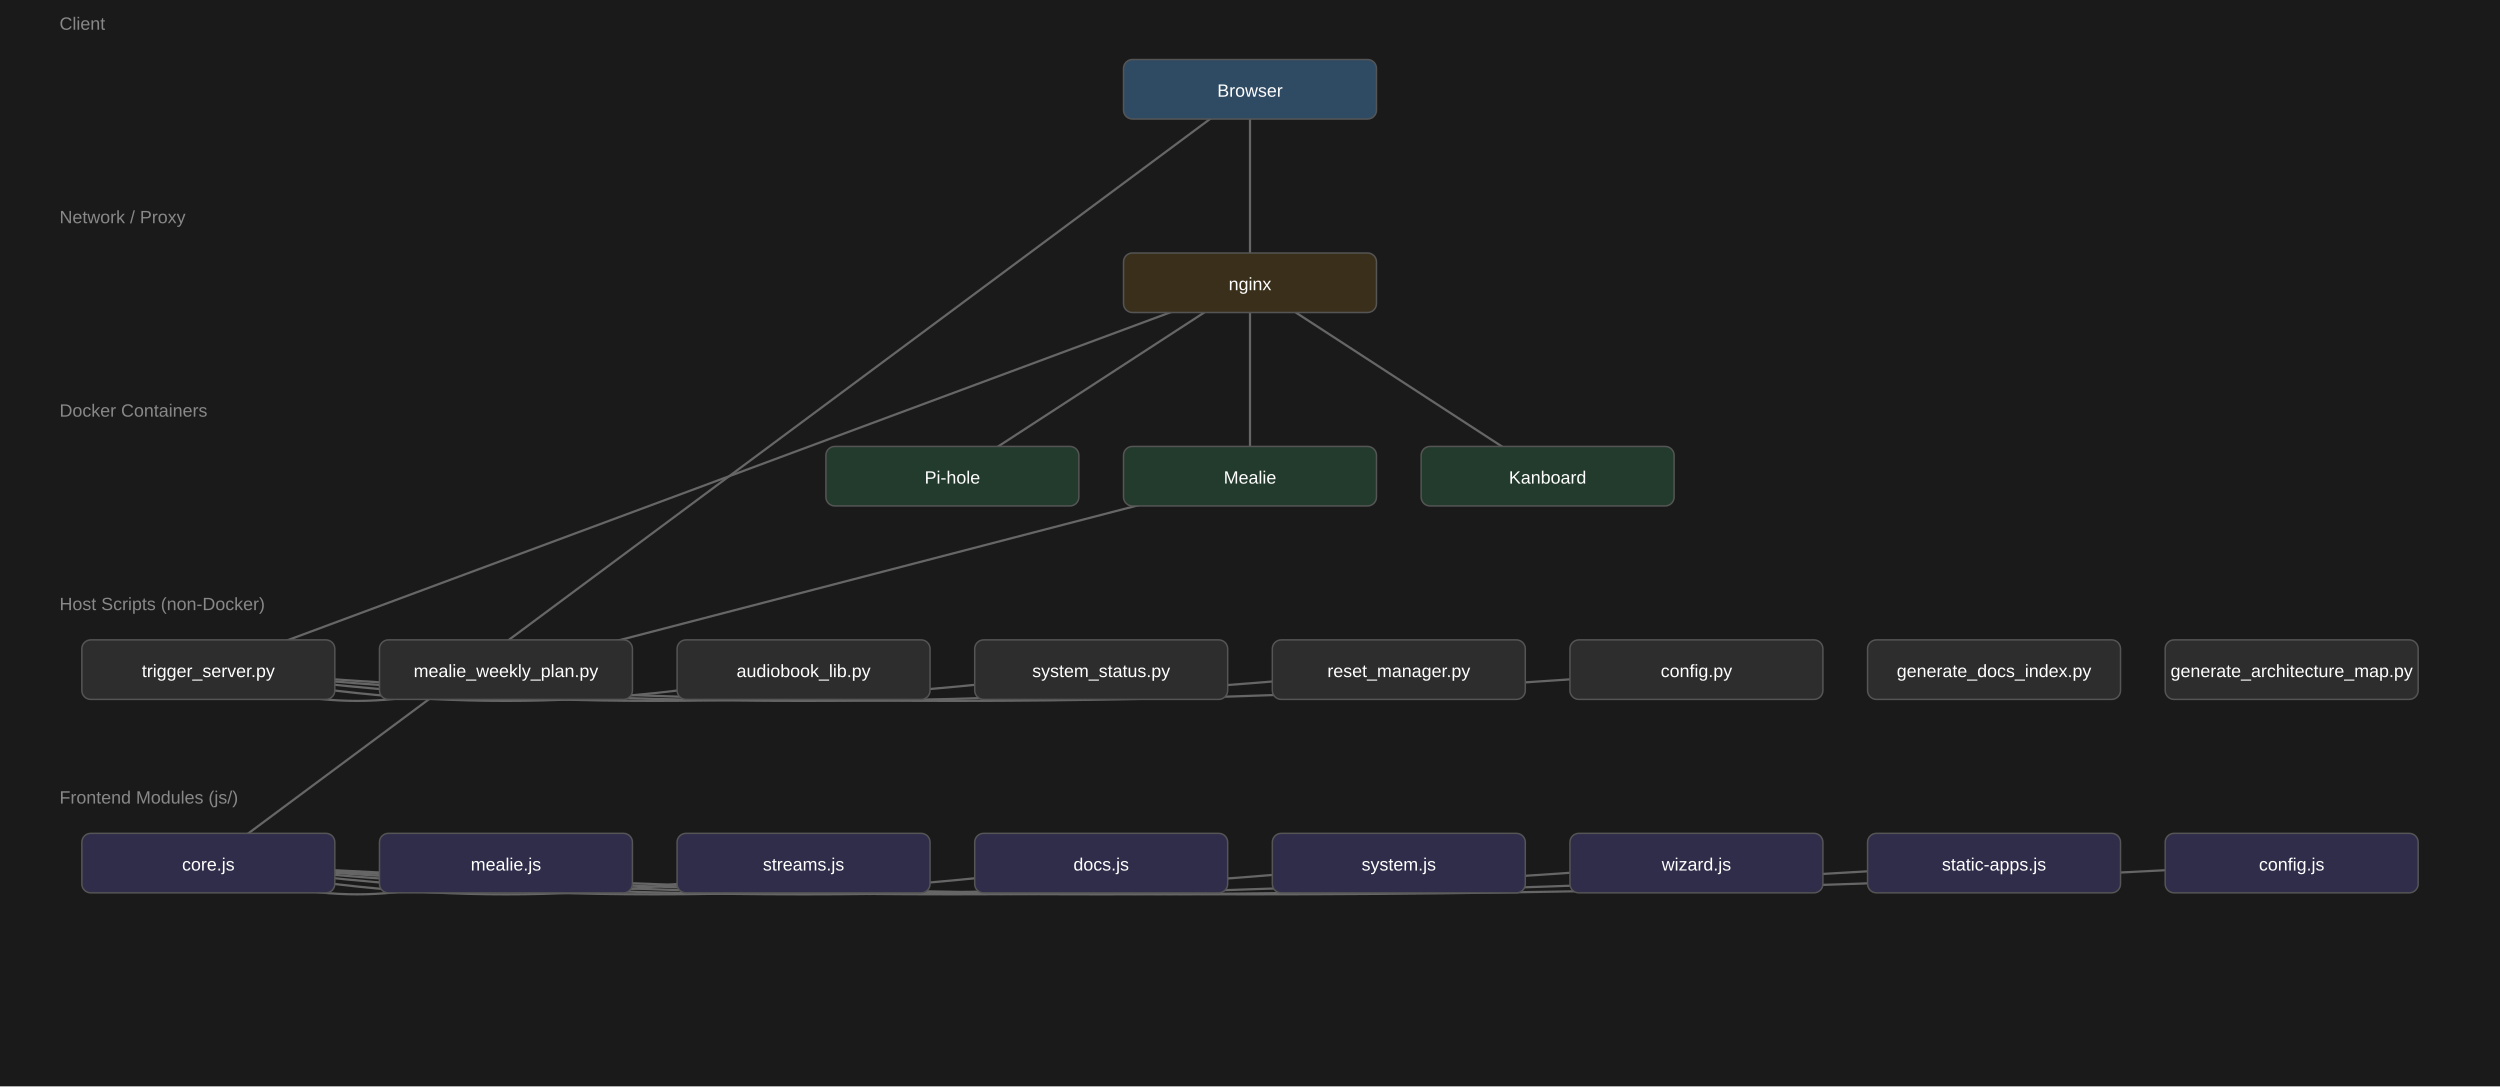
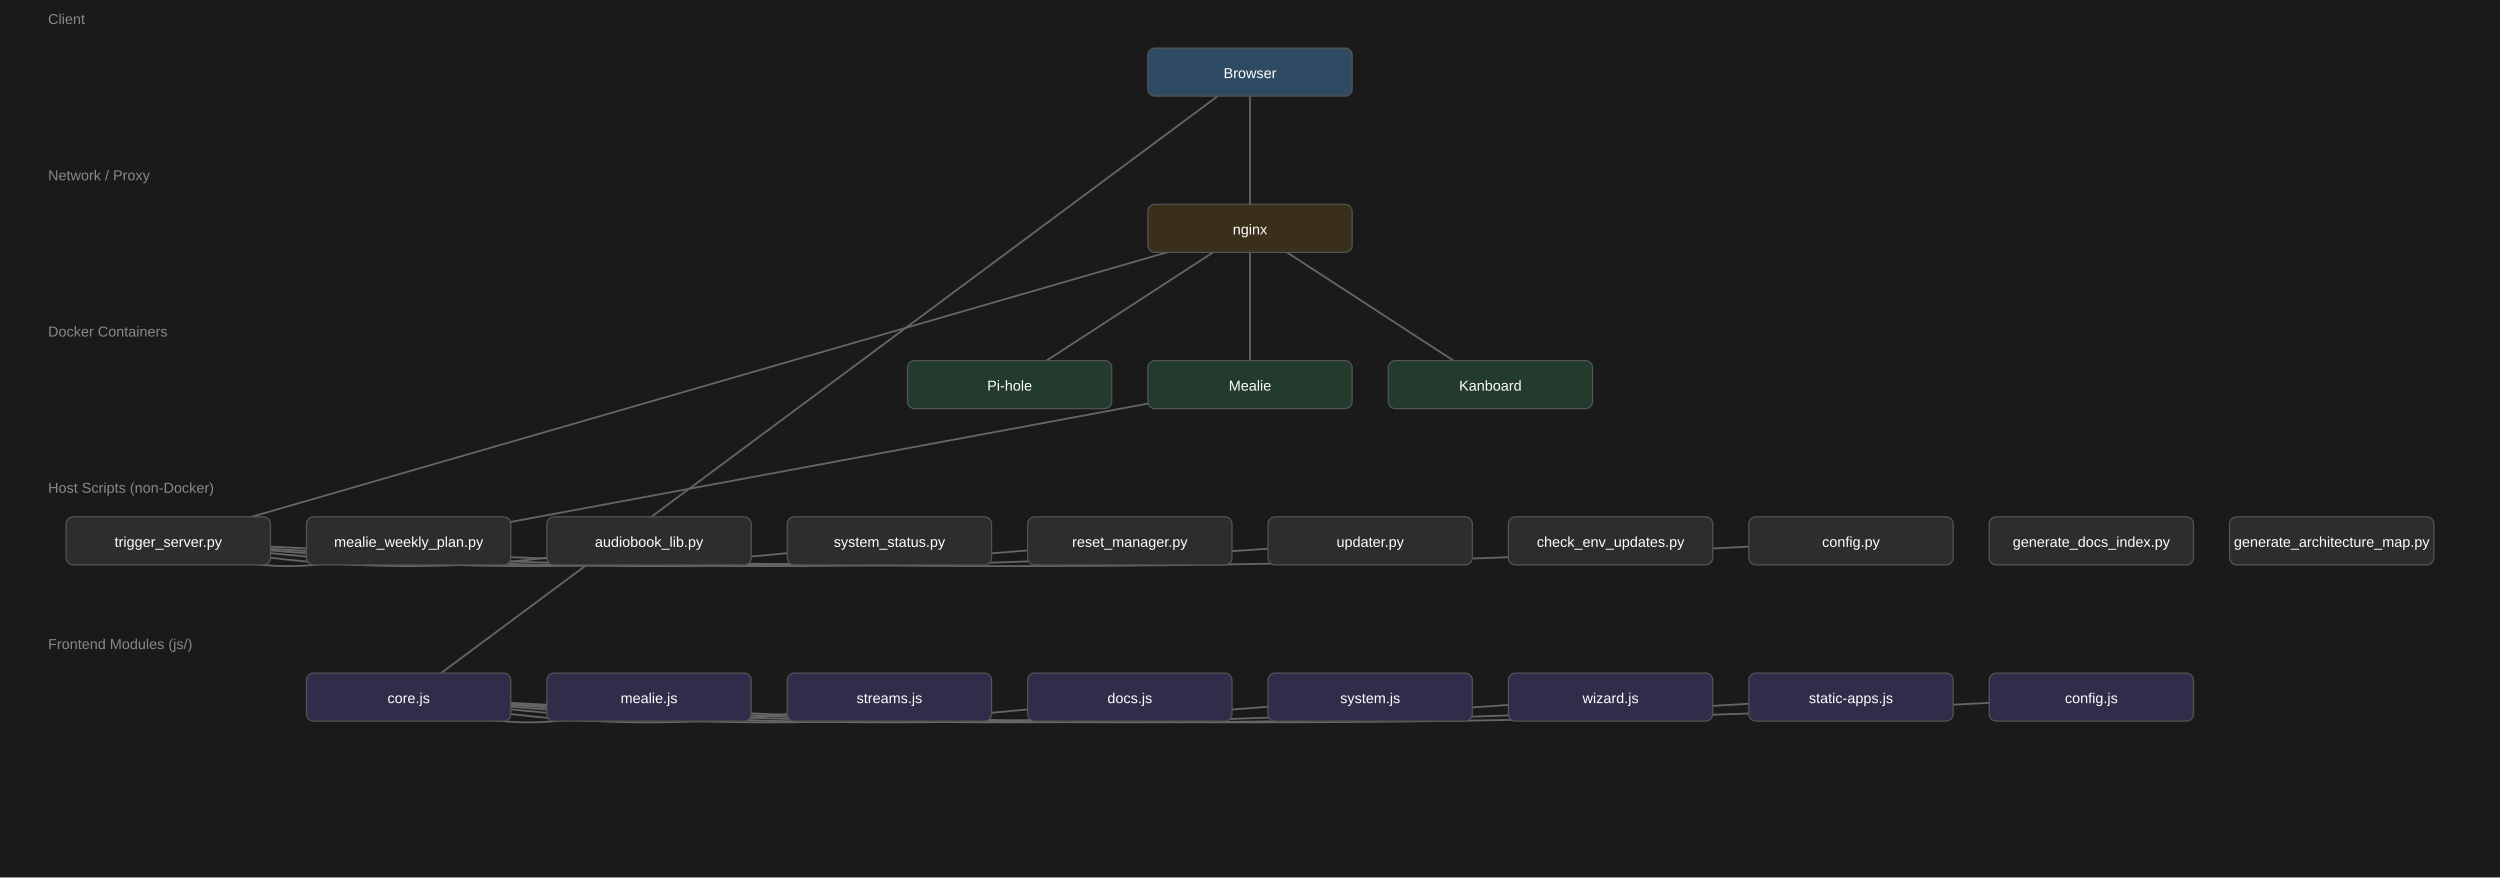
- <svg xmlns="http://www.w3.org/2000/svg" viewBox="0 0 1680 730" font-family="Arial, sans-serif">
+ <svg xmlns="http://www.w3.org/2000/svg" viewBox="0 0 2080 730" font-family="Arial, sans-serif">
  <rect width="100%" height="100%" fill="#1a1a1a" />
  <defs>
    <marker id="arrow" markerWidth="8" markerHeight="8" refX="7" refY="4" orient="auto">
      <path d="M0,0 L8,4 L0,8 Z" fill="#666" />
    </marker>
  </defs>
-   <line data-src="browser" data-dst="nginx" data-src-cx="840.0" data-src-cy="60.0" data-dst-cx="840.0" data-dst-cy="190.0" x1="840.0" y1="60.0" x2="840.0" y2="190.0" stroke="#666" stroke-width="1.5" marker-end="url(#arrow)" />
-   <line data-src="nginx" data-dst="pihole" data-src-cx="840.0" data-src-cy="190.0" data-dst-cx="640.0" data-dst-cy="320.0" x1="840.0" y1="190.0" x2="640.0" y2="320.0" stroke="#666" stroke-width="1.5" marker-end="url(#arrow)" />
-   <line data-src="nginx" data-dst="mealie" data-src-cx="840.0" data-src-cy="190.0" data-dst-cx="840.0" data-dst-cy="320.0" x1="840.0" y1="190.0" x2="840.0" y2="320.0" stroke="#666" stroke-width="1.5" marker-end="url(#arrow)" />
-   <line data-src="nginx" data-dst="kanboard" data-src-cx="840.0" data-src-cy="190.0" data-dst-cx="1040.0" data-dst-cy="320.0" x1="840.0" y1="190.0" x2="1040.0" y2="320.0" stroke="#666" stroke-width="1.5" marker-end="url(#arrow)" />
-   <line data-src="nginx" data-dst="trigger" data-src-cx="840.0" data-src-cy="190.0" data-dst-cx="140.0" data-dst-cy="450.0" x1="840.0" y1="190.0" x2="140.0" y2="450.0" stroke="#666" stroke-width="1.5" marker-end="url(#arrow)" />
+   <line data-src="browser" data-dst="nginx" data-src-cx="1040.0" data-src-cy="60.0" data-dst-cx="1040.0" data-dst-cy="190.0" x1="1040.0" y1="60.0" x2="1040.0" y2="190.0" stroke="#666" stroke-width="1.5" marker-end="url(#arrow)" />
+   <line data-src="nginx" data-dst="pihole" data-src-cx="1040.0" data-src-cy="190.0" data-dst-cx="840.0" data-dst-cy="320.0" x1="1040.0" y1="190.0" x2="840.0" y2="320.0" stroke="#666" stroke-width="1.5" marker-end="url(#arrow)" />
+   <line data-src="nginx" data-dst="mealie" data-src-cx="1040.0" data-src-cy="190.0" data-dst-cx="1040.0" data-dst-cy="320.0" x1="1040.0" y1="190.0" x2="1040.0" y2="320.0" stroke="#666" stroke-width="1.5" marker-end="url(#arrow)" />
+   <line data-src="nginx" data-dst="kanboard" data-src-cx="1040.0" data-src-cy="190.0" data-dst-cx="1240.0" data-dst-cy="320.0" x1="1040.0" y1="190.0" x2="1240.0" y2="320.0" stroke="#666" stroke-width="1.5" marker-end="url(#arrow)" />
+   <line data-src="nginx" data-dst="trigger" data-src-cx="1040.0" data-src-cy="190.0" data-dst-cx="140.0" data-dst-cy="450.0" x1="1040.0" y1="190.0" x2="140.0" y2="450.0" stroke="#666" stroke-width="1.5" marker-end="url(#arrow)" />
  <path data-src="trigger" data-dst="mwp" data-src-cx="140.0" data-src-cy="450.0" data-dst-cx="340.0" data-dst-cy="450.0" d="M 140.0,450.0 Q 240.0,492.0 340.0,450.0" fill="none" stroke="#666" stroke-width="1.5" marker-end="url(#arrow)" />
  <path data-src="trigger" data-dst="alib" data-src-cx="140.0" data-src-cy="450.0" data-dst-cx="540.0" data-dst-cy="450.0" d="M 140.0,450.0 Q 340.0,492.0 540.0,450.0" fill="none" stroke="#666" stroke-width="1.5" marker-end="url(#arrow)" />
  <path data-src="trigger" data-dst="sysstat" data-src-cx="140.0" data-src-cy="450.0" data-dst-cx="740.0" data-dst-cy="450.0" d="M 140.0,450.0 Q 440.0,492.0 740.0,450.0" fill="none" stroke="#666" stroke-width="1.5" marker-end="url(#arrow)" />
  <path data-src="trigger" data-dst="resetmgr" data-src-cx="140.0" data-src-cy="450.0" data-dst-cx="940.0" data-dst-cy="450.0" d="M 140.0,450.0 Q 540.0,492.0 940.0,450.0" fill="none" stroke="#666" stroke-width="1.5" marker-end="url(#arrow)" />
-   <line data-src="mwp" data-dst="mealie" data-src-cx="340.0" data-src-cy="450.0" data-dst-cx="840.0" data-dst-cy="320.0" x1="340.0" y1="450.0" x2="840.0" y2="320.0" stroke="#666" stroke-width="1.5" marker-end="url(#arrow)" />
-   <path data-src="mealie_js" data-dst="core_js" data-src-cx="340.0" data-src-cy="580.0" data-dst-cx="140.0" data-dst-cy="580.0" d="M 340.0,580.0 Q 240.0,622.0 140.0,580.0" fill="none" stroke="#666" stroke-width="1.5" marker-end="url(#arrow)" />
-   <path data-src="streams_js" data-dst="core_js" data-src-cx="540.0" data-src-cy="580.0" data-dst-cx="140.0" data-dst-cy="580.0" d="M 540.0,580.0 Q 340.0,622.0 140.0,580.0" fill="none" stroke="#666" stroke-width="1.5" marker-end="url(#arrow)" />
-   <path data-src="docs_js" data-dst="core_js" data-src-cx="740.0" data-src-cy="580.0" data-dst-cx="140.0" data-dst-cy="580.0" d="M 740.0,580.0 Q 440.0,622.0 140.0,580.0" fill="none" stroke="#666" stroke-width="1.5" marker-end="url(#arrow)" />
-   <path data-src="system_js" data-dst="core_js" data-src-cx="940.0" data-src-cy="580.0" data-dst-cx="140.0" data-dst-cy="580.0" d="M 940.0,580.0 Q 540.0,622.0 140.0,580.0" fill="none" stroke="#666" stroke-width="1.5" marker-end="url(#arrow)" />
-   <path data-src="wizard_js" data-dst="core_js" data-src-cx="1140.0" data-src-cy="580.0" data-dst-cx="140.0" data-dst-cy="580.0" d="M 1140.0,580.0 Q 640.0,622.0 140.0,580.0" fill="none" stroke="#666" stroke-width="1.5" marker-end="url(#arrow)" />
-   <path data-src="static_js" data-dst="core_js" data-src-cx="1340.0" data-src-cy="580.0" data-dst-cx="140.0" data-dst-cy="580.0" d="M 1340.0,580.0 Q 740.0,622.0 140.0,580.0" fill="none" stroke="#666" stroke-width="1.5" marker-end="url(#arrow)" />
-   <line data-src="browser" data-dst="core_js" data-src-cx="840.0" data-src-cy="60.0" data-dst-cx="140.0" data-dst-cy="580.0" x1="840.0" y1="60.0" x2="140.0" y2="580.0" stroke="#666" stroke-width="1.5" marker-end="url(#arrow)" />
-   <path data-src="trigger" data-dst="config_py" data-src-cx="140.0" data-src-cy="450.0" data-dst-cx="1140.0" data-dst-cy="450.0" d="M 140.0,450.0 Q 640.0,492.0 1140.0,450.0" fill="none" stroke="#666" stroke-width="1.5" marker-end="url(#arrow)" />
-   <path data-src="config_js" data-dst="core_js" data-src-cx="1540.0" data-src-cy="580.0" data-dst-cx="140.0" data-dst-cy="580.0" d="M 1540.0,580.0 Q 840.0,622.0 140.0,580.0" fill="none" stroke="#666" stroke-width="1.5" marker-end="url(#arrow)" />
+   <path data-src="trigger" data-dst="updater" data-src-cx="140.0" data-src-cy="450.0" data-dst-cx="1140.0" data-dst-cy="450.0" d="M 140.0,450.0 Q 640.0,492.0 1140.0,450.0" fill="none" stroke="#666" stroke-width="1.5" marker-end="url(#arrow)" />
+   <line data-src="mwp" data-dst="mealie" data-src-cx="340.0" data-src-cy="450.0" data-dst-cx="1040.0" data-dst-cy="320.0" x1="340.0" y1="450.0" x2="1040.0" y2="320.0" stroke="#666" stroke-width="1.5" marker-end="url(#arrow)" />
+   <path data-src="mealie_js" data-dst="core_js" data-src-cx="540.0" data-src-cy="580.0" data-dst-cx="340.0" data-dst-cy="580.0" d="M 540.0,580.0 Q 440.0,622.0 340.0,580.0" fill="none" stroke="#666" stroke-width="1.5" marker-end="url(#arrow)" />
+   <path data-src="streams_js" data-dst="core_js" data-src-cx="740.0" data-src-cy="580.0" data-dst-cx="340.0" data-dst-cy="580.0" d="M 740.0,580.0 Q 540.0,622.0 340.0,580.0" fill="none" stroke="#666" stroke-width="1.5" marker-end="url(#arrow)" />
+   <path data-src="docs_js" data-dst="core_js" data-src-cx="940.0" data-src-cy="580.0" data-dst-cx="340.0" data-dst-cy="580.0" d="M 940.0,580.0 Q 640.0,622.0 340.0,580.0" fill="none" stroke="#666" stroke-width="1.5" marker-end="url(#arrow)" />
+   <path data-src="system_js" data-dst="core_js" data-src-cx="1140.0" data-src-cy="580.0" data-dst-cx="340.0" data-dst-cy="580.0" d="M 1140.0,580.0 Q 740.0,622.0 340.0,580.0" fill="none" stroke="#666" stroke-width="1.5" marker-end="url(#arrow)" />
+   <path data-src="wizard_js" data-dst="core_js" data-src-cx="1340.0" data-src-cy="580.0" data-dst-cx="340.0" data-dst-cy="580.0" d="M 1340.0,580.0 Q 840.0,622.0 340.0,580.0" fill="none" stroke="#666" stroke-width="1.5" marker-end="url(#arrow)" />
+   <path data-src="static_js" data-dst="core_js" data-src-cx="1540.0" data-src-cy="580.0" data-dst-cx="340.0" data-dst-cy="580.0" d="M 1540.0,580.0 Q 940.0,622.0 340.0,580.0" fill="none" stroke="#666" stroke-width="1.5" marker-end="url(#arrow)" />
+   <line data-src="browser" data-dst="core_js" data-src-cx="1040.0" data-src-cy="60.0" data-dst-cx="340.0" data-dst-cy="580.0" x1="1040.0" y1="60.0" x2="340.0" y2="580.0" stroke="#666" stroke-width="1.5" marker-end="url(#arrow)" />
+   <path data-src="trigger" data-dst="config_py" data-src-cx="140.0" data-src-cy="450.0" data-dst-cx="1540.0" data-dst-cy="450.0" d="M 140.0,450.0 Q 840.0,492.0 1540.0,450.0" fill="none" stroke="#666" stroke-width="1.5" marker-end="url(#arrow)" />
+   <path data-src="config_js" data-dst="core_js" data-src-cx="1740.0" data-src-cy="580.0" data-dst-cx="340.0" data-dst-cy="580.0" d="M 1740.0,580.0 Q 1040.0,622.0 340.0,580.0" fill="none" stroke="#666" stroke-width="1.5" marker-end="url(#arrow)" />
  <text x="40" y="20" fill="#888" font-size="12">Client</text>
  <text x="40" y="150" fill="#888" font-size="12">Network / Proxy</text>
  <text x="40" y="280" fill="#888" font-size="12">Docker Containers</text>
  <text x="40" y="410" fill="#888" font-size="12">Host Scripts (non-Docker)</text>
  <text x="40" y="540" fill="#888" font-size="12">Frontend Modules (js/)</text>
-   <g class="node-group" data-node-id="browser" transform="translate(755.0, 40)" data-x-y="755.0,40">
+   <g class="node-group" data-node-id="browser" transform="translate(955.0, 40)" data-x-y="955.0,40">
    <rect data-node-id="browser" x="0" y="0" width="170" height="40" rx="6" fill="#2f4a63" stroke="#555" />
    <text x="85.0" y="25.0" fill="white" font-size="12" text-anchor="middle" style="pointer-events:none;">Browser</text>
  </g>
-   <g class="node-group" data-node-id="nginx" transform="translate(755.0, 170)" data-x-y="755.0,170">
+   <g class="node-group" data-node-id="nginx" transform="translate(955.0, 170)" data-x-y="955.0,170">
    <rect data-node-id="nginx" x="0" y="0" width="170" height="40" rx="6" fill="#3a2f1a" stroke="#555" />
    <text x="85.0" y="25.0" fill="white" font-size="12" text-anchor="middle" style="pointer-events:none;">nginx</text>
  </g>
-   <g class="node-group" data-node-id="pihole" transform="translate(555.0, 300)" data-x-y="555.0,300">
+   <g class="node-group" data-node-id="pihole" transform="translate(755.0, 300)" data-x-y="755.0,300">
    <rect data-node-id="pihole" x="0" y="0" width="170" height="40" rx="6" fill="#233b2d" stroke="#555" />
    <text x="85.0" y="25.0" fill="white" font-size="12" text-anchor="middle" style="pointer-events:none;">Pi-hole</text>
  </g>
-   <g class="node-group" data-node-id="mealie" transform="translate(755.0, 300)" data-x-y="755.0,300">
+   <g class="node-group" data-node-id="mealie" transform="translate(955.0, 300)" data-x-y="955.0,300">
    <rect data-node-id="mealie" x="0" y="0" width="170" height="40" rx="6" fill="#233b2d" stroke="#555" />
    <text x="85.0" y="25.0" fill="white" font-size="12" text-anchor="middle" style="pointer-events:none;">Mealie</text>
  </g>
-   <g class="node-group" data-node-id="kanboard" transform="translate(955.0, 300)" data-x-y="955.0,300">
+   <g class="node-group" data-node-id="kanboard" transform="translate(1155.0, 300)" data-x-y="1155.0,300">
    <rect data-node-id="kanboard" x="0" y="0" width="170" height="40" rx="6" fill="#233b2d" stroke="#555" />
    <text x="85.0" y="25.0" fill="white" font-size="12" text-anchor="middle" style="pointer-events:none;">Kanboard</text>
  </g>
  <g class="node-group" data-node-id="trigger" transform="translate(55.0, 430)" data-x-y="55.0,430">
    <rect data-node-id="trigger" x="0" y="0" width="170" height="40" rx="6" fill="#2d2d2d" stroke="#555" />
    <text x="85.0" y="25.0" fill="white" font-size="12" text-anchor="middle" style="pointer-events:none;">trigger_server.py</text>
  </g>
  <g class="node-group" data-node-id="mwp" transform="translate(255.0, 430)" data-x-y="255.0,430">
    <rect data-node-id="mwp" x="0" y="0" width="170" height="40" rx="6" fill="#2d2d2d" stroke="#555" />
    <text x="85.0" y="25.0" fill="white" font-size="12" text-anchor="middle" style="pointer-events:none;">mealie_weekly_plan.py</text>
  </g>
  <g class="node-group" data-node-id="alib" transform="translate(455.0, 430)" data-x-y="455.0,430">
    <rect data-node-id="alib" x="0" y="0" width="170" height="40" rx="6" fill="#2d2d2d" stroke="#555" />
    <text x="85.0" y="25.0" fill="white" font-size="12" text-anchor="middle" style="pointer-events:none;">audiobook_lib.py</text>
  </g>
  <g class="node-group" data-node-id="sysstat" transform="translate(655.0, 430)" data-x-y="655.0,430">
    <rect data-node-id="sysstat" x="0" y="0" width="170" height="40" rx="6" fill="#2d2d2d" stroke="#555" />
    <text x="85.0" y="25.0" fill="white" font-size="12" text-anchor="middle" style="pointer-events:none;">system_status.py</text>
  </g>
  <g class="node-group" data-node-id="resetmgr" transform="translate(855.0, 430)" data-x-y="855.0,430">
    <rect data-node-id="resetmgr" x="0" y="0" width="170" height="40" rx="6" fill="#2d2d2d" stroke="#555" />
    <text x="85.0" y="25.0" fill="white" font-size="12" text-anchor="middle" style="pointer-events:none;">reset_manager.py</text>
  </g>
-   <g class="node-group" data-node-id="core_js" transform="translate(55.0, 560)" data-x-y="55.0,560">
+   <g class="node-group" data-node-id="updater" transform="translate(1055.0, 430)" data-x-y="1055.0,430">
+     <rect data-node-id="updater" x="0" y="0" width="170" height="40" rx="6" fill="#2d2d2d" stroke="#555" />
+     <text x="85.0" y="25.0" fill="white" font-size="12" text-anchor="middle" style="pointer-events:none;">updater.py</text>
+   </g>
+   <g class="node-group" data-node-id="envcheck" transform="translate(1255.0, 430)" data-x-y="1255.0,430">
+     <rect data-node-id="envcheck" x="0" y="0" width="170" height="40" rx="6" fill="#2d2d2d" stroke="#555" />
+     <text x="85.0" y="25.0" fill="white" font-size="12" text-anchor="middle" style="pointer-events:none;">check_env_updates.py</text>
+   </g>
+   <g class="node-group" data-node-id="core_js" transform="translate(255.0, 560)" data-x-y="255.0,560">
    <rect data-node-id="core_js" x="0" y="0" width="170" height="40" rx="6" fill="#2f2d4a" stroke="#555" />
    <text x="85.0" y="25.0" fill="white" font-size="12" text-anchor="middle" style="pointer-events:none;">core.js</text>
  </g>
-   <g class="node-group" data-node-id="mealie_js" transform="translate(255.0, 560)" data-x-y="255.0,560">
+   <g class="node-group" data-node-id="mealie_js" transform="translate(455.0, 560)" data-x-y="455.0,560">
    <rect data-node-id="mealie_js" x="0" y="0" width="170" height="40" rx="6" fill="#2f2d4a" stroke="#555" />
    <text x="85.0" y="25.0" fill="white" font-size="12" text-anchor="middle" style="pointer-events:none;">mealie.js</text>
  </g>
-   <g class="node-group" data-node-id="streams_js" transform="translate(455.0, 560)" data-x-y="455.0,560">
+   <g class="node-group" data-node-id="streams_js" transform="translate(655.0, 560)" data-x-y="655.0,560">
    <rect data-node-id="streams_js" x="0" y="0" width="170" height="40" rx="6" fill="#2f2d4a" stroke="#555" />
    <text x="85.0" y="25.0" fill="white" font-size="12" text-anchor="middle" style="pointer-events:none;">streams.js</text>
  </g>
-   <g class="node-group" data-node-id="docs_js" transform="translate(655.0, 560)" data-x-y="655.0,560">
+   <g class="node-group" data-node-id="docs_js" transform="translate(855.0, 560)" data-x-y="855.0,560">
    <rect data-node-id="docs_js" x="0" y="0" width="170" height="40" rx="6" fill="#2f2d4a" stroke="#555" />
    <text x="85.0" y="25.0" fill="white" font-size="12" text-anchor="middle" style="pointer-events:none;">docs.js</text>
  </g>
-   <g class="node-group" data-node-id="system_js" transform="translate(855.0, 560)" data-x-y="855.0,560">
+   <g class="node-group" data-node-id="system_js" transform="translate(1055.0, 560)" data-x-y="1055.0,560">
    <rect data-node-id="system_js" x="0" y="0" width="170" height="40" rx="6" fill="#2f2d4a" stroke="#555" />
    <text x="85.0" y="25.0" fill="white" font-size="12" text-anchor="middle" style="pointer-events:none;">system.js</text>
  </g>
-   <g class="node-group" data-node-id="wizard_js" transform="translate(1055.0, 560)" data-x-y="1055.0,560">
+   <g class="node-group" data-node-id="wizard_js" transform="translate(1255.0, 560)" data-x-y="1255.0,560">
    <rect data-node-id="wizard_js" x="0" y="0" width="170" height="40" rx="6" fill="#2f2d4a" stroke="#555" />
    <text x="85.0" y="25.0" fill="white" font-size="12" text-anchor="middle" style="pointer-events:none;">wizard.js</text>
  </g>
-   <g class="node-group" data-node-id="static_js" transform="translate(1255.0, 560)" data-x-y="1255.0,560">
+   <g class="node-group" data-node-id="static_js" transform="translate(1455.0, 560)" data-x-y="1455.0,560">
    <rect data-node-id="static_js" x="0" y="0" width="170" height="40" rx="6" fill="#2f2d4a" stroke="#555" />
    <text x="85.0" y="25.0" fill="white" font-size="12" text-anchor="middle" style="pointer-events:none;">static-apps.js</text>
  </g>
-   <g class="node-group" data-node-id="config_py" transform="translate(1055.0, 430)" data-x-y="1055.0,430">
+   <g class="node-group" data-node-id="config_py" transform="translate(1455.0, 430)" data-x-y="1455.0,430">
    <rect data-node-id="config_py" x="0" y="0" width="170" height="40" rx="6" fill="#2d2d2d" stroke="#555" />
    <text x="85.0" y="25.0" fill="white" font-size="12" text-anchor="middle" style="pointer-events:none;">config.py</text>
  </g>
-   <g class="node-group" data-node-id="config_js" transform="translate(1455.0, 560)" data-x-y="1455.0,560">
+   <g class="node-group" data-node-id="config_js" transform="translate(1655.0, 560)" data-x-y="1655.0,560">
    <rect data-node-id="config_js" x="0" y="0" width="170" height="40" rx="6" fill="#2f2d4a" stroke="#555" />
    <text x="85.0" y="25.0" fill="white" font-size="12" text-anchor="middle" style="pointer-events:none;">config.js</text>
  </g>
-   <g class="node-group" data-node-id="gendocs" transform="translate(1255.0, 430)" data-x-y="1255.0,430">
+   <g class="node-group" data-node-id="gendocs" transform="translate(1655.0, 430)" data-x-y="1655.0,430">
    <rect data-node-id="gendocs" x="0" y="0" width="170" height="40" rx="6" fill="#2d2d2d" stroke="#555" />
    <text x="85.0" y="25.0" fill="white" font-size="12" text-anchor="middle" style="pointer-events:none;">generate_docs_index.py</text>
  </g>
-   <g class="node-group" data-node-id="genmap" transform="translate(1455.0, 430)" data-x-y="1455.0,430">
+   <g class="node-group" data-node-id="genmap" transform="translate(1855.0, 430)" data-x-y="1855.0,430">
    <rect data-node-id="genmap" x="0" y="0" width="170" height="40" rx="6" fill="#2d2d2d" stroke="#555" />
    <text x="85.0" y="25.0" fill="white" font-size="12" text-anchor="middle" style="pointer-events:none;">generate_architecture_map.py</text>
  </g>
</svg>
